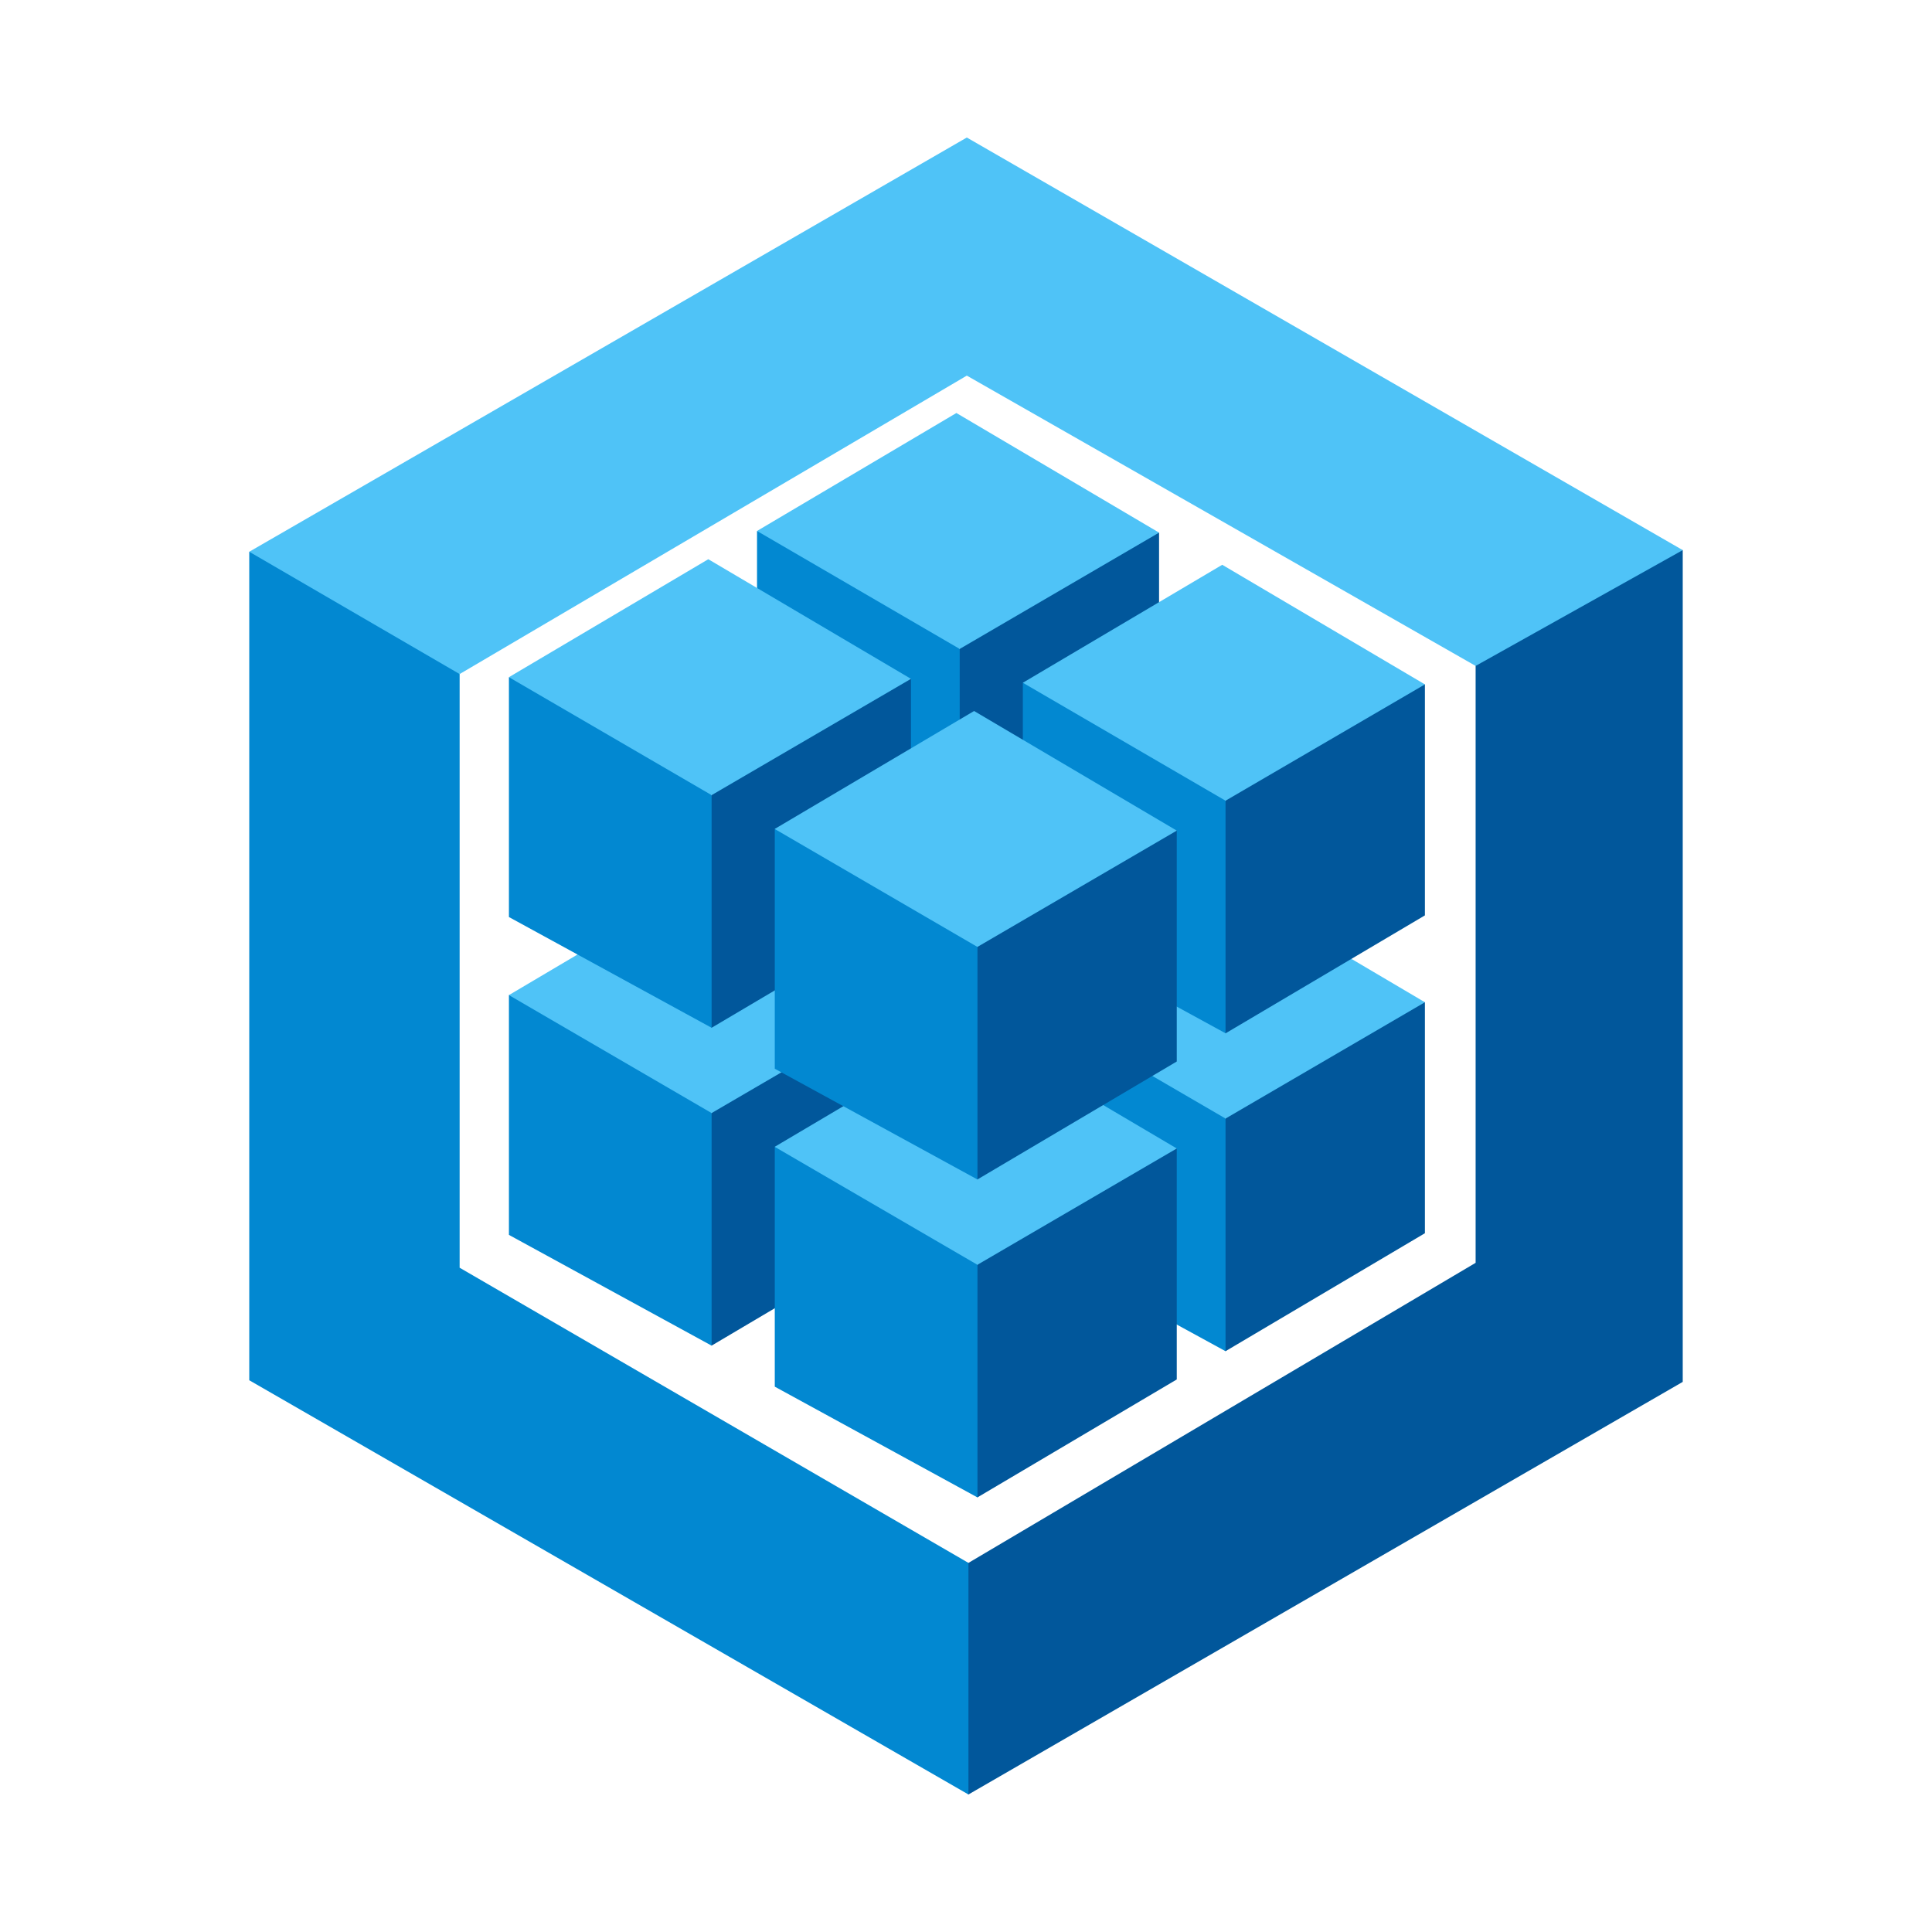
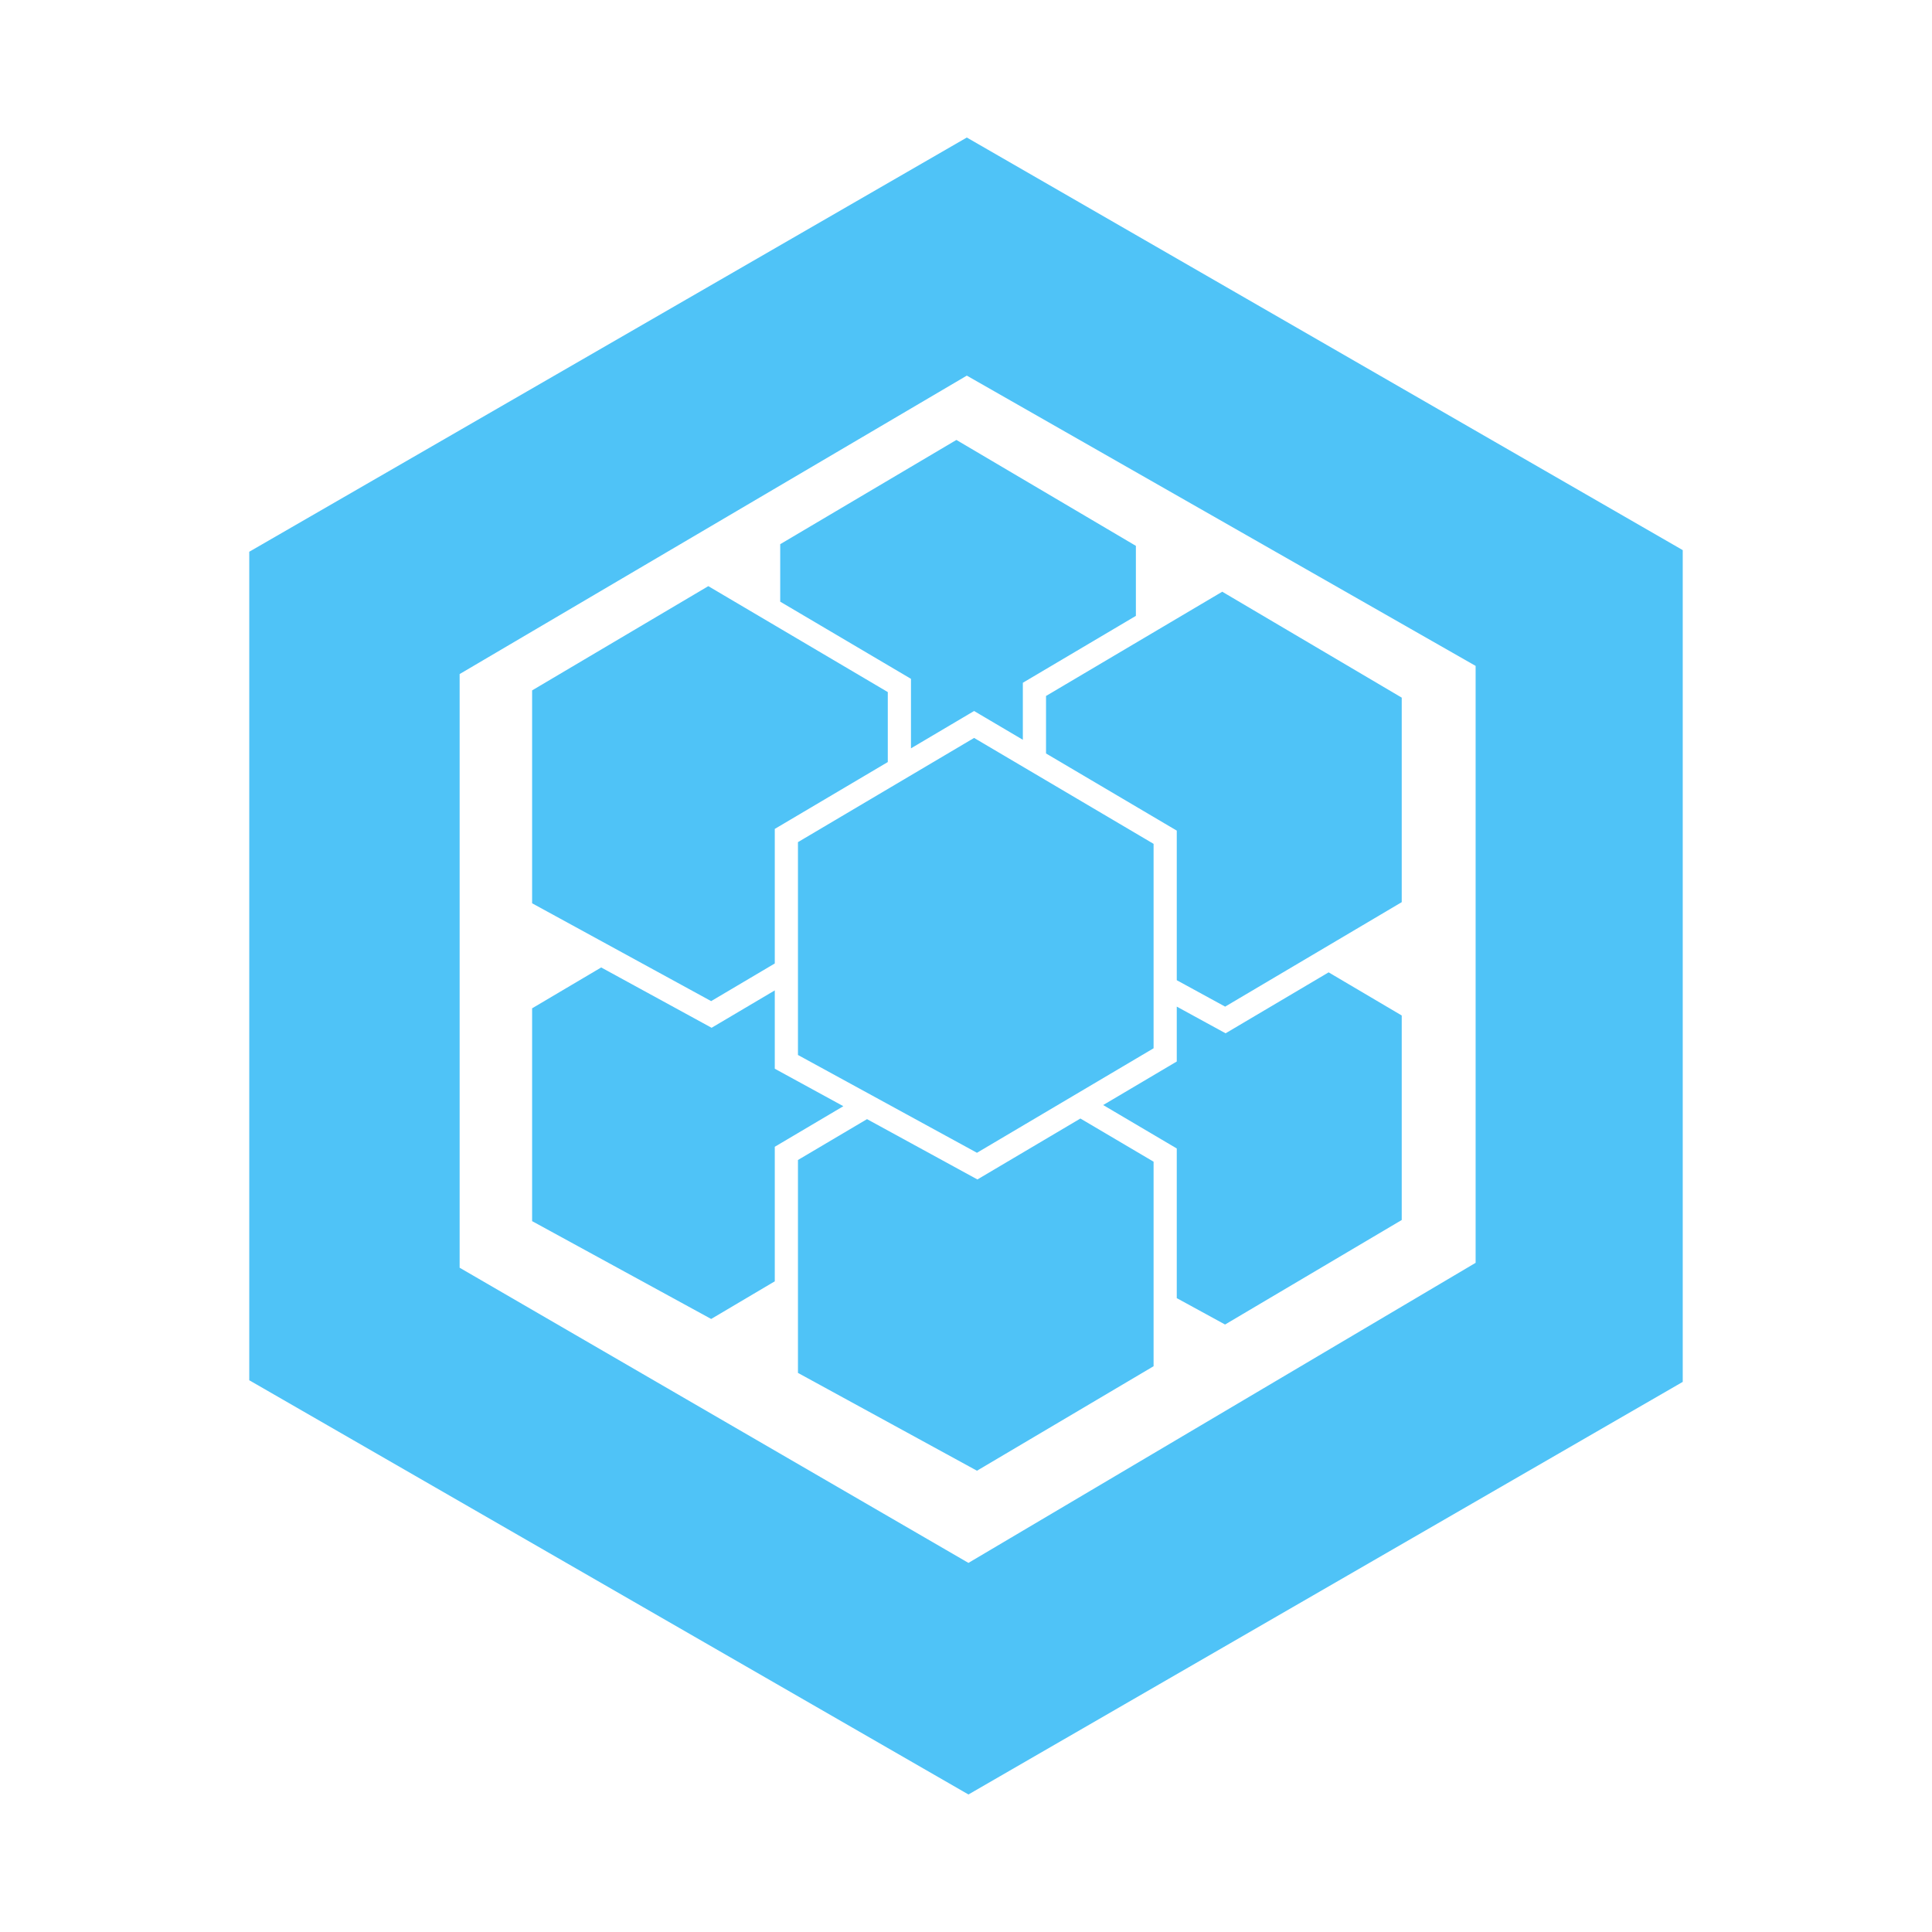
- <svg xmlns="http://www.w3.org/2000/svg" preserveAspectRatio="xMidYMid" viewBox="0 0 250 250">
-   <g stroke-width=".725">
-     <path d="M190.945 86.173v77.236l-65.63 38.829-.593.54v28.867l.593.56 92.43-53.39V71.194l-.873-.215-26.058 14.568.132.629" fill="#01579b" />
-     <path d="m59.477 164.043 65.84 38.196v29.966l-93.063-53.601v-107.2l.955-.144 25.983 15.106.285.865v76.814" fill="#0288d1" />
-     <path d="M59.477 87.223 32.254 71.396l92.852-53.601 92.64 53.39-26.8 14.983-65.84-37.563-65.63 38.618" fill="#4fc3f7" />
-     <path d="m124.186 155.203-.713-.727v-29.002l.713-.369.173-.715 24.864-14.504.76.17v29.884l-25.798 15.263" fill="#2f406a" />
-     <path d="M97.959 140.873v-31.029l.72-.035 25.292 14.718.216.58v30.098l-26.228-14.332" fill="#2379bd" />
-     <path d="m123.756 94.583-25.798 15.264 26.228 15.263 25.798-15.049-26.228-15.479" fill="#03afef" />
-     <path d="m92.083 174.123-.713-.727v-29.003l.713-.368.173-.715 24.863-14.504.761.17v29.882l-25.798 15.264" fill="#01579b" />
-     <path d="M65.855 159.793v-31.03l.72-.036 25.292 14.72.215.58v30.098l-26.228-14.332" fill="#0288d1" />
-     <path d="m91.653 113.503-25.799 15.263 26.229 15.264 25.798-15.049-26.228-15.479" fill="#4fc3f7" />
-     <path d="m158.585 174.843-.712-.727v-29.003l.713-.368.173-.715 24.864-14.504.76.17v29.882l-25.798 15.264" fill="#01579b" />
-     <path d="M132.356 160.513v-31.03l.72-.035 25.292 14.72.216.58v30.097l-26.228-14.332" fill="#0288d1" />
-     <path d="m158.155 114.213-25.798 15.263 26.228 15.264 25.798-15.049-26.228-15.479" fill="#4fc3f7" />
-     <path d="m126.476 193.763-.713-.727v-29.003l.713-.368.173-.716 24.864-14.503.76.17V178.5l-25.798 15.264" fill="#01579b" />
-     <path d="M100.256 179.433v-31.03l.72-.035 25.293 14.718.214.58v30.099l-26.228-14.332" fill="#0288d1" />
-     <path d="m126.046 133.133-25.799 15.264 26.229 15.264 25.798-15.049-26.228-15.479" fill="#4fc3f7" />
-     <path d="m124.186 114.073-.713-.728V84.343l.713-.368.173-.715 24.864-14.503.76.17v29.882l-25.798 15.264" fill="#01579b" />
-     <path d="M97.959 99.743v-31.03l.72-.035 25.292 14.718.216.58v30.099L97.959 99.743" fill="#0288d1" />
-     <path d="M123.756 53.443 97.958 68.707l26.228 15.264 25.798-15.049-26.228-15.479" fill="#4fc3f7" />
-     <path d="m92.083 132.993-.713-.727v-29.002l.713-.369.173-.715 24.863-14.504.761.17v29.884l-25.798 15.263" fill="#01579b" />
-     <path d="M65.855 118.663V87.634l.72-.036 25.292 14.72.215.58v30.097l-26.228-14.332" fill="#0288d1" />
-     <path d="m91.653 72.363-25.8 15.264 26.229 15.263 25.798-15.049-26.228-15.479" fill="#4fc3f7" />
-     <path d="m158.585 133.713-.712-.727v-29.002l.713-.369.173-.715 24.864-14.504.76.17v29.884l-25.798 15.263" fill="#01579b" />
-     <path d="M132.356 119.373V88.344l.72-.035 25.292 14.718.216.58v30.098l-26.228-14.332" fill="#0288d1" />
-     <path d="m158.155 73.083-25.798 15.264 26.228 15.263 25.798-15.049-26.228-15.479" fill="#4fc3f7" />
-     <path d="m126.476 152.623-.713-.727v-29.003l.713-.368.173-.715 24.864-14.504.76.17v29.882l-25.798 15.264" fill="#01579b" />
-     <path d="M100.256 138.293v-31.03l.72-.036 25.293 14.72.214.58v30.098l-26.228-14.332" fill="#0288d1" />
-     <path d="m126.046 92.003-25.799 15.264 26.229 15.264 25.798-15.049-26.228-15.479" fill="#4fc3f7" />
-   </g>
+ <svg xmlns="http://www.w3.org/2000/svg" width="250" height="250" viewBox="0 0 250 250" fill="none">
+   <path d="M32.265 71.402L32.254 71.396L125.106 17.795L217.746 71.185L217.735 71.191L217.745 71.194V178.815L125.317 232.204V232.205L125.316 232.204L125.315 232.205L125.312 232.202L32.254 178.604V71.404L32.265 71.402ZM59.474 87.221L59.477 87.231V164.043L125.315 202.238L190.945 163.409V86.173L190.946 86.176L190.944 86.167L125.106 48.605L59.477 87.223L59.474 87.221Z" fill="#4FC3F7" />
+   <path d="M142.751 142.992L152.274 148.612L152.269 148.615L152.273 148.616V167.978L158.523 171.393L181.383 157.867V131.404L171.923 125.822L158.585 133.713L158.569 133.697L152.273 130.256V137.358L142.751 142.992Z" fill="#4FC3F7" />
+   <path d="M100.256 128.157L92.083 132.993L92.082 132.992V132.995L77.794 125.188L68.855 130.476V158.014L92.025 170.673L100.256 165.802V148.403L100.257 148.403L100.247 148.397L109.129 143.142L100.256 138.293V128.157Z" fill="#4FC3F7" />
+   <path d="M112.192 144.816L103.256 150.102V177.654L126.419 190.311L149.273 176.789V150.324L139.804 144.736L126.483 152.617V152.625L126.476 152.621L126.475 152.622L126.472 152.619L112.192 144.816Z" fill="#4FC3F7" />
+   <path d="M146.983 70.634L123.758 56.928L100.959 70.417V77.855L117.88 87.841L117.874 87.845L117.88 87.846V96.834L126.046 92.003L132.356 95.727V88.344L132.363 88.344L146.983 79.693V70.634Z" fill="#4FC3F7" />
+   <path d="M126.048 95.488L149.273 109.194V135.647L126.417 149.17L103.256 136.514V108.972L126.048 95.488Z" fill="#4FC3F7" />
+   <path d="M114.88 89.554L91.655 75.847L68.855 89.337V116.884L92.022 129.544L100.256 124.672V107.272L100.247 107.267L114.88 98.609V89.554Z" fill="#4FC3F7" />
+   <path d="M135.356 97.498V90.058L158.157 76.568L181.383 90.274V116.739L158.533 130.258L152.273 126.838V107.483L152.274 107.482L152.273 107.481V107.476L152.258 107.473L135.356 97.498Z" fill="#4FC3F7" />
</svg>
